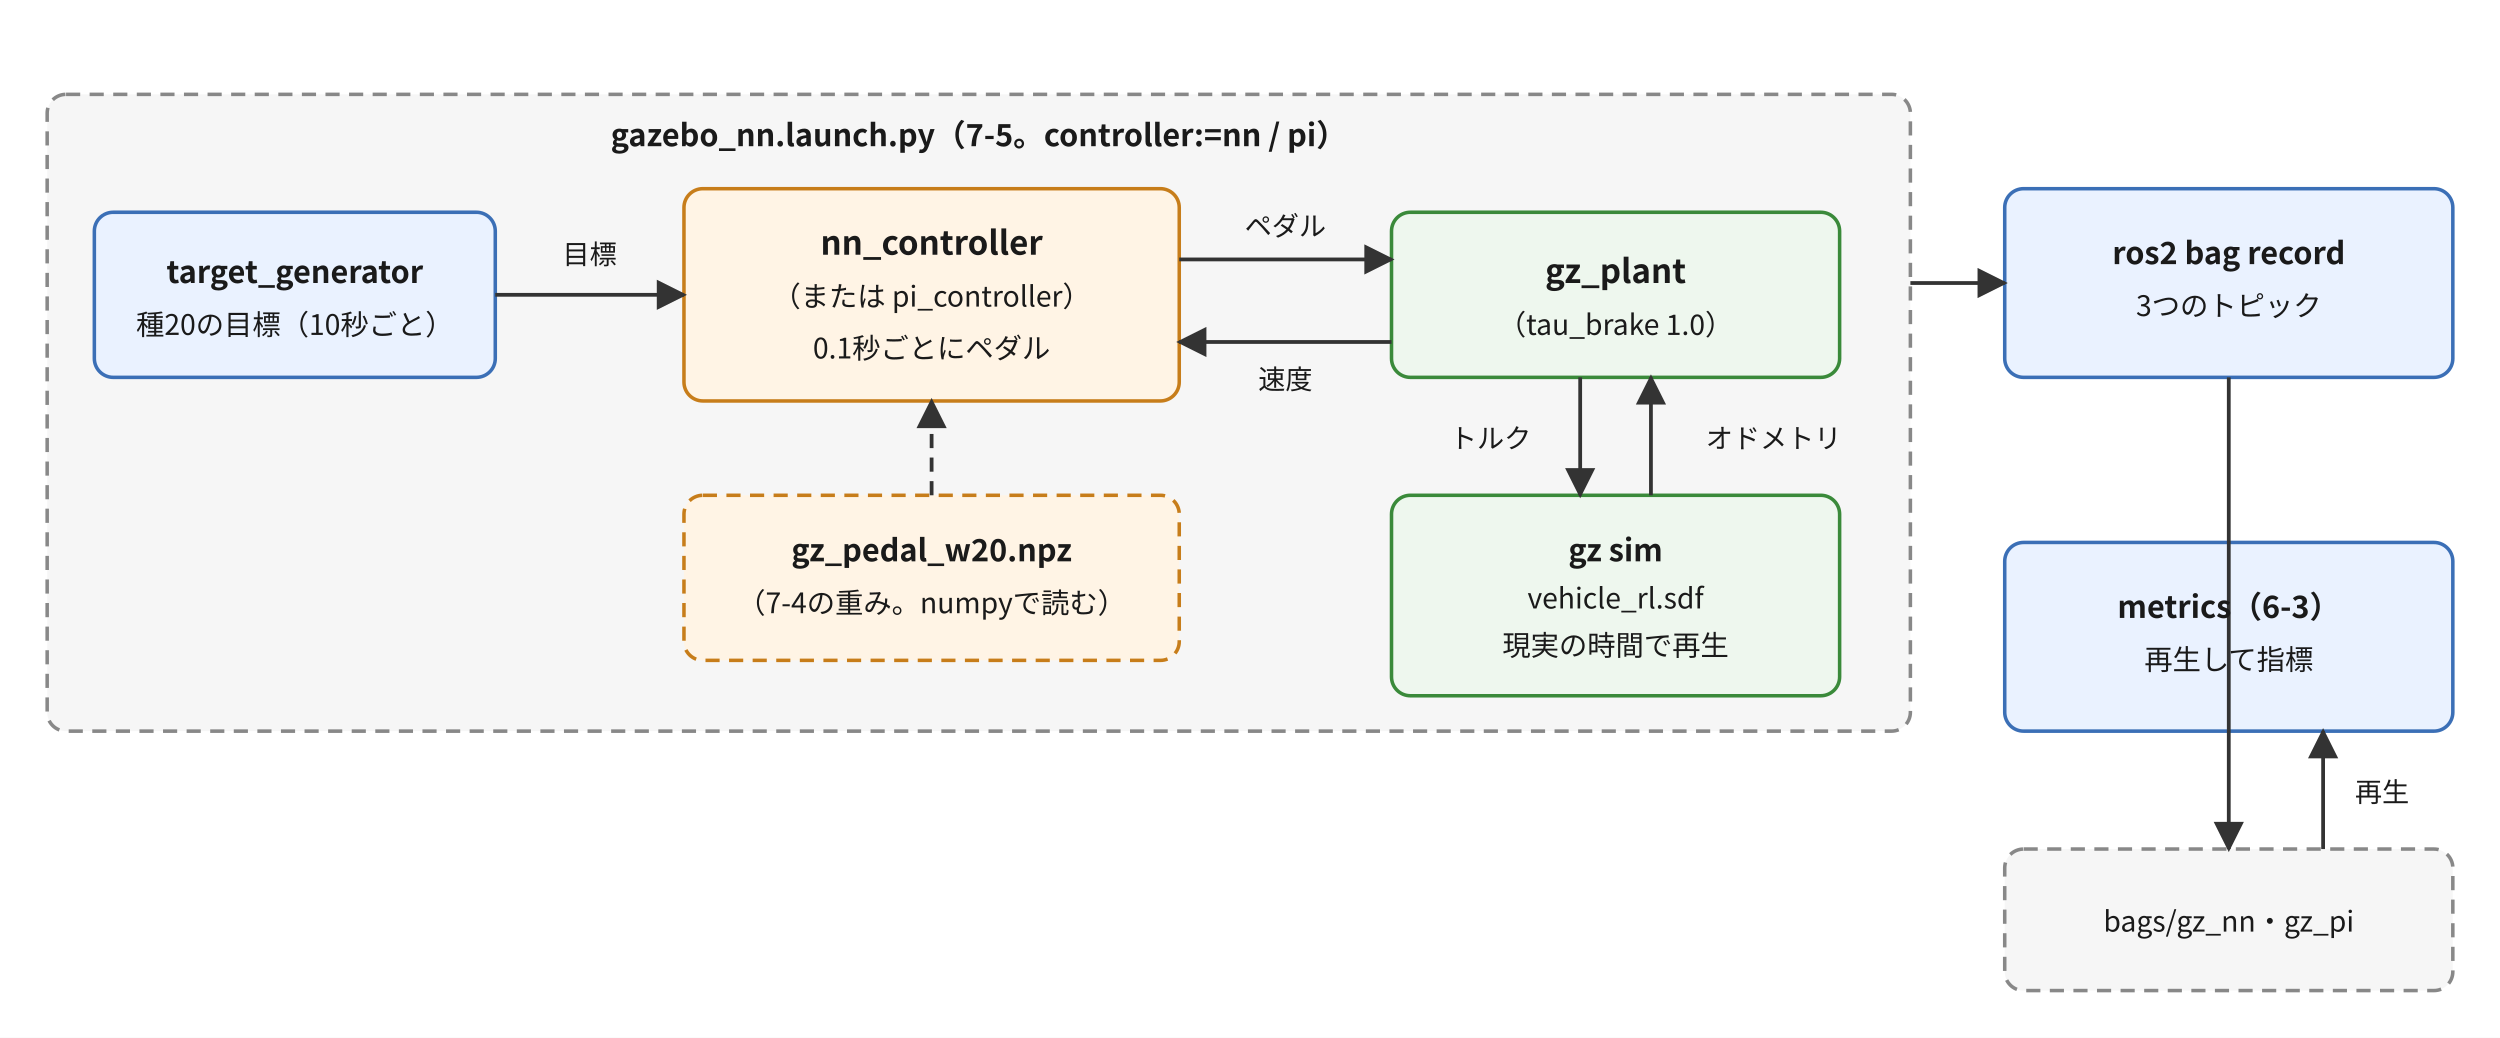
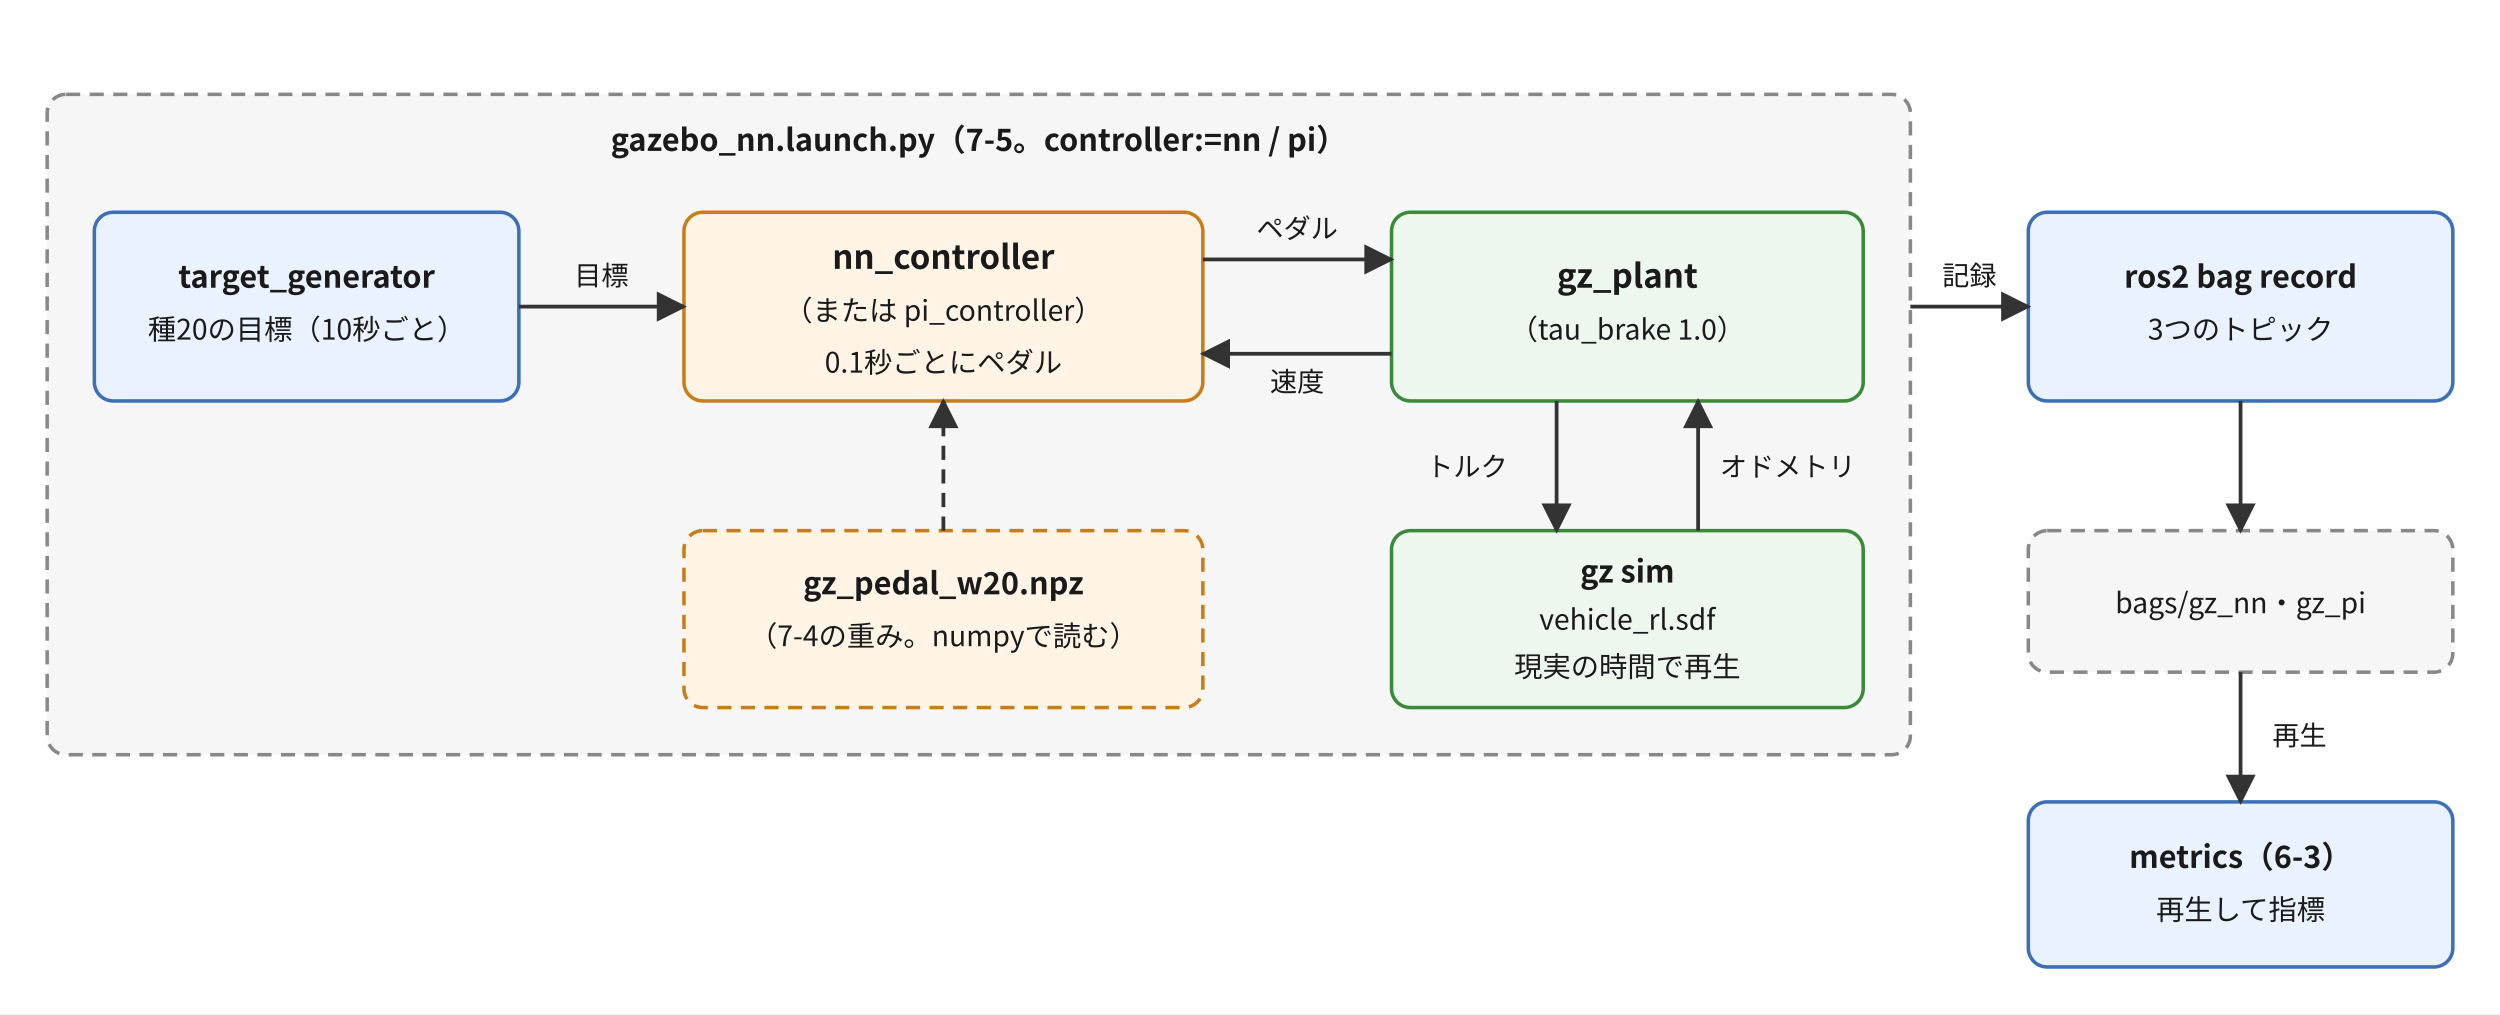
- <svg xmlns="http://www.w3.org/2000/svg" viewBox="0 0 1060 440" width="1060" height="440" font-family="'Noto Sans CJK JP','Noto Sans JP','Hiragino Sans','Yu Gothic',Meiryo,sans-serif" font-size="14" role="img" aria-label="図: 記録用のlaunch（record.launch.py）が、7-5のlaunch（gazebo_nn.launch.py）と ros2 bag record を起動する。target_generator が目標速度を送り、制御器（引数 controller で nn_controller か pi_controller を選ぶ）がペダルを gz_plant へ送る。gz_plant はトルクをブリッジ経由で現実の時間で動くGazebo（減衰入りの vehicle_rl.sdf）へ送り、オドメトリから速度を返す。nn_controller は7-4の重み（.npz）を numpy だけで読む。記録は後で再生し、metrics ノードで6-3の指標を出す">
+ <svg xmlns="http://www.w3.org/2000/svg" viewBox="0 0 1060 430" width="1060" height="430" font-family="'Noto Sans CJK JP','Noto Sans JP','Hiragino Sans','Yu Gothic',Meiryo,sans-serif" font-size="14" role="img" aria-label="記録用のlaunch（record.launch.py）が、7-5のlaunch（gazebo_nn.launch.py）と ros2 bag record を起動する。target_generator が目標速度を送り、制御器（引数 controller で nn_controller か pi_controller を選ぶ）がペダルを gz_plant へ送る。gz_plant はトルクをブリッジ経由で現実の時間で動くGazebo（減衰入りの vehicle_rl.sdf）へ送り、オドメトリから速度を返す。nn_controller は7-4の重み（.npz）を numpy だけで読む。記録は後で再生し、metrics ノードで6-3の指標を出す">
  <defs>
    <marker id="a" viewBox="0 0 10 10" refX="9" refY="5" markerWidth="8" markerHeight="8" orient="auto">
      <path d="M0,0 L10,5 L0,10 z" fill="#333333" />
    </marker>
  </defs>
-   <rect x="0" y="0" width="1060" height="440" fill="#ffffff" />
+   <rect x="0" y="0" width="1060" height="430" fill="#ffffff" />
  <g fill="#1a1a1a">
-     <rect x="20" y="40" width="790" height="270" rx="8" fill="#f6f6f6" stroke="#888888" stroke-width="1.5" stroke-dasharray="6 4" />
-     <rect x="40" y="90" width="170" height="70" rx="8" fill="#eaf2ff" stroke="#3b6fb6" stroke-width="1.5" />
-     <rect x="290" y="80" width="210" height="90" rx="8" fill="#fff4e5" stroke="#c77d1a" stroke-width="1.5" />
-     <rect x="590" y="90" width="190" height="70" rx="8" fill="#eef7ee" stroke="#3a8a3a" stroke-width="1.5" />
-     <rect x="590" y="210" width="190" height="85" rx="8" fill="#eef7ee" stroke="#3a8a3a" stroke-width="1.5" />
-     <rect x="290" y="210" width="210" height="70" rx="8" fill="#fff4e5" stroke="#c77d1a" stroke-width="1.5" stroke-dasharray="6 4" />
-     <rect x="850" y="80" width="190" height="80" rx="8" fill="#eaf2ff" stroke="#3b6fb6" stroke-width="1.5" />
-     <rect x="850" y="230" width="190" height="80" rx="8" fill="#eaf2ff" stroke="#3b6fb6" stroke-width="1.5" />
-     <rect x="850" y="360" width="190" height="60" rx="8" fill="#f6f6f6" stroke="#888888" stroke-width="1.5" stroke-dasharray="6 4" />
-     <path d="M210,125 L290,125" fill="none" stroke="#333333" stroke-width="1.6" marker-end="url(#a)" />
-     <path d="M500,110 L590,110" fill="none" stroke="#333333" stroke-width="1.6" marker-end="url(#a)" />
-     <path d="M590,145 L500,145" fill="none" stroke="#333333" stroke-width="1.6" marker-end="url(#a)" />
-     <path d="M670,160 L670,210" fill="none" stroke="#333333" stroke-width="1.6" marker-end="url(#a)" />
-     <path d="M700,210 L700,160" fill="none" stroke="#333333" stroke-width="1.6" marker-end="url(#a)" />
-     <path d="M395,210 L395,170" fill="none" stroke="#333333" stroke-width="1.6" marker-end="url(#a)" stroke-dasharray="6 4" />
-     <path d="M810,120 L850,120" fill="none" stroke="#333333" stroke-width="1.6" marker-end="url(#a)" />
-     <path d="M945,160 L945,360" fill="none" stroke="#333333" stroke-width="1.6" marker-end="url(#a)" />
-     <path d="M985,360 L985,310" fill="none" stroke="#333333" stroke-width="1.6" marker-end="url(#a)" />
-     <text x="415.0" y="62.0" text-anchor="middle" font-size="13" font-weight="bold">gazebo_nn.launch.py（7-5。controller:=nn / pi）</text>
-     <text x="125.0" y="120.0" text-anchor="middle" font-size="13" font-weight="bold">target_generator</text>
-     <text x="125.0" y="142.0" text-anchor="middle" font-size="12">種20の目標（10秒ごと）</text>
-     <text x="395.0" y="108.0" text-anchor="middle" font-size="14" font-weight="bold">nn_controller</text>
-     <text x="395.0" y="130.0" text-anchor="middle" font-size="12">（または pi_controller）</text>
-     <text x="395.0" y="152.0" text-anchor="middle" font-size="12">0.1秒ごとにペダル</text>
-     <text x="685.0" y="120.0" text-anchor="middle" font-size="14" font-weight="bold">gz_plant</text>
-     <text x="685.0" y="142.0" text-anchor="middle" font-size="12">（tau_brake 1.0）</text>
-     <text x="685.0" y="238.0" text-anchor="middle" font-size="13" font-weight="bold">gz sim</text>
-     <text x="685.0" y="258.0" text-anchor="middle" font-size="12">vehicle_rl.sdf</text>
-     <text x="685.0" y="278.0" text-anchor="middle" font-size="12">現実の時間で再生</text>
-     <text x="395.0" y="238.0" text-anchor="middle" font-size="13" font-weight="bold">gz_pedal_w20.npz</text>
-     <text x="395.0" y="260.0" text-anchor="middle" font-size="12">（7-4の重み。numpyで読む）</text>
-     <text x="945.0" y="112.0" text-anchor="middle" font-size="13" font-weight="bold">ros2 bag record</text>
-     <text x="945.0" y="134.0" text-anchor="middle" font-size="12">3つのトピック</text>
-     <text x="945.0" y="262.0" text-anchor="middle" font-size="13" font-weight="bold">metrics（6-3）</text>
-     <text x="945.0" y="284.0" text-anchor="middle" font-size="12">再生して指標</text>
-     <text x="945.0" y="395.0" text-anchor="middle" font-size="12">bags/gz_nn・gz_pi</text>
-     <text x="250.0" y="112.0" text-anchor="middle" font-size="11.5">目標</text>
-     <text x="545.0" y="100.0" text-anchor="middle" font-size="11.5">ペダル</text>
-     <text x="545.0" y="165.0" text-anchor="middle" font-size="11.5">速度</text>
-     <text x="632.0" y="190.0" text-anchor="middle" font-size="11.5">トルク</text>
-     <text x="752.0" y="190.0" text-anchor="middle" font-size="11.5">オドメトリ</text>
-     <text x="1010.0" y="340.0" text-anchor="middle" font-size="11.5">再生</text>
+     <rect x="20" y="40" width="790" height="280" rx="8" fill="#f6f6f6" stroke="#888888" stroke-width="1.5" stroke-dasharray="6 4" />
+     <rect x="40" y="90" width="180" height="80" rx="8" fill="#eaf2ff" stroke="#3b6fb6" stroke-width="1.5" />
+     <rect x="290" y="90" width="220" height="80" rx="8" fill="#fff4e5" stroke="#c77d1a" stroke-width="1.5" />
+     <rect x="590" y="90" width="200" height="80" rx="8" fill="#eef7ee" stroke="#3a8a3a" stroke-width="1.5" />
+     <rect x="290" y="225" width="220" height="75" rx="8" fill="#fff4e5" stroke="#c77d1a" stroke-width="1.5" stroke-dasharray="6 4" />
+     <rect x="590" y="225" width="200" height="75" rx="8" fill="#eef7ee" stroke="#3a8a3a" stroke-width="1.5" />
+     <rect x="860" y="90" width="180" height="80" rx="8" fill="#eaf2ff" stroke="#3b6fb6" stroke-width="1.5" />
+     <rect x="860" y="225" width="180" height="60" rx="8" fill="#f6f6f6" stroke="#888888" stroke-width="1.5" stroke-dasharray="6 4" />
+     <rect x="860" y="340" width="180" height="70" rx="8" fill="#eaf2ff" stroke="#3b6fb6" stroke-width="1.5" />
+     <path d="M220,130 L290,130" fill="none" stroke="#333333" stroke-width="1.6" marker-end="url(#a)" />
+     <path d="M510,110 L590,110" fill="none" stroke="#333333" stroke-width="1.6" marker-end="url(#a)" />
+     <path d="M590,150 L510,150" fill="none" stroke="#333333" stroke-width="1.6" marker-end="url(#a)" />
+     <path d="M660,170 L660,225" fill="none" stroke="#333333" stroke-width="1.6" marker-end="url(#a)" />
+     <path d="M720,225 L720,170" fill="none" stroke="#333333" stroke-width="1.6" marker-end="url(#a)" />
+     <path d="M400,225 L400,170" fill="none" stroke="#333333" stroke-width="1.6" marker-end="url(#a)" stroke-dasharray="6 4" />
+     <path d="M810,130 L860,130" fill="none" stroke="#333333" stroke-width="1.6" marker-end="url(#a)" />
+     <path d="M950,170 L950,225" fill="none" stroke="#333333" stroke-width="1.6" marker-end="url(#a)" />
+     <path d="M950,285 L950,340" fill="none" stroke="#333333" stroke-width="1.6" marker-end="url(#a)" />
+     <text x="415.0" y="64.0" text-anchor="middle" font-size="13" font-weight="bold">gazebo_nn.launch.py（7-5。controller:=nn / pi）</text>
+     <text x="130.0" y="122.0" text-anchor="middle" font-size="13" font-weight="bold">target_generator</text>
+     <text x="130.0" y="144.0" text-anchor="middle" font-size="12">種20の目標（10秒ごと）</text>
+     <text x="400.0" y="114.0" text-anchor="middle" font-size="14" font-weight="bold">nn_controller</text>
+     <text x="400.0" y="136.0" text-anchor="middle" font-size="12">（または pi_controller）</text>
+     <text x="400.0" y="158.0" text-anchor="middle" font-size="12">0.1秒ごとにペダル</text>
+     <text x="690.0" y="122.0" text-anchor="middle" font-size="14" font-weight="bold">gz_plant</text>
+     <text x="690.0" y="144.0" text-anchor="middle" font-size="12">（tau_brake 1.0）</text>
+     <text x="400.0" y="252.0" text-anchor="middle" font-size="13" font-weight="bold">gz_pedal_w20.npz</text>
+     <text x="400.0" y="274.0" text-anchor="middle" font-size="12">（7-4の重み。numpyで読む）</text>
+     <text x="690.0" y="247.0" text-anchor="middle" font-size="13" font-weight="bold">gz sim</text>
+     <text x="690.0" y="267.0" text-anchor="middle" font-size="12">vehicle_rl.sdf</text>
+     <text x="690.0" y="287.0" text-anchor="middle" font-size="12">現実の時間で再生</text>
+     <text x="950.0" y="122.0" text-anchor="middle" font-size="13" font-weight="bold">ros2 bag record</text>
+     <text x="950.0" y="144.0" text-anchor="middle" font-size="12">3つのトピック</text>
+     <text x="950.0" y="260.0" text-anchor="middle" font-size="12">bags/gz_nn・gz_pi</text>
+     <text x="950.0" y="368.0" text-anchor="middle" font-size="13" font-weight="bold">metrics（6-3）</text>
+     <text x="950.0" y="390.0" text-anchor="middle" font-size="12">再生して指標</text>
+     <text x="255.0" y="121.0" text-anchor="middle" font-size="11.5">目標</text>
+     <text x="550.0" y="101.0" text-anchor="middle" font-size="11.5">ペダル</text>
+     <text x="550.0" y="166.0" text-anchor="middle" font-size="11.5">速度</text>
+     <text x="622.0" y="202.0" text-anchor="middle" font-size="11.5">トルク</text>
+     <text x="758.0" y="202.0" text-anchor="middle" font-size="11.5">オドメトリ</text>
+     <text x="835.0" y="121.0" text-anchor="middle" font-size="11.5">記録</text>
+     <text x="975.0" y="316.0" text-anchor="middle" font-size="11.5">再生</text>
  </g>
</svg>
